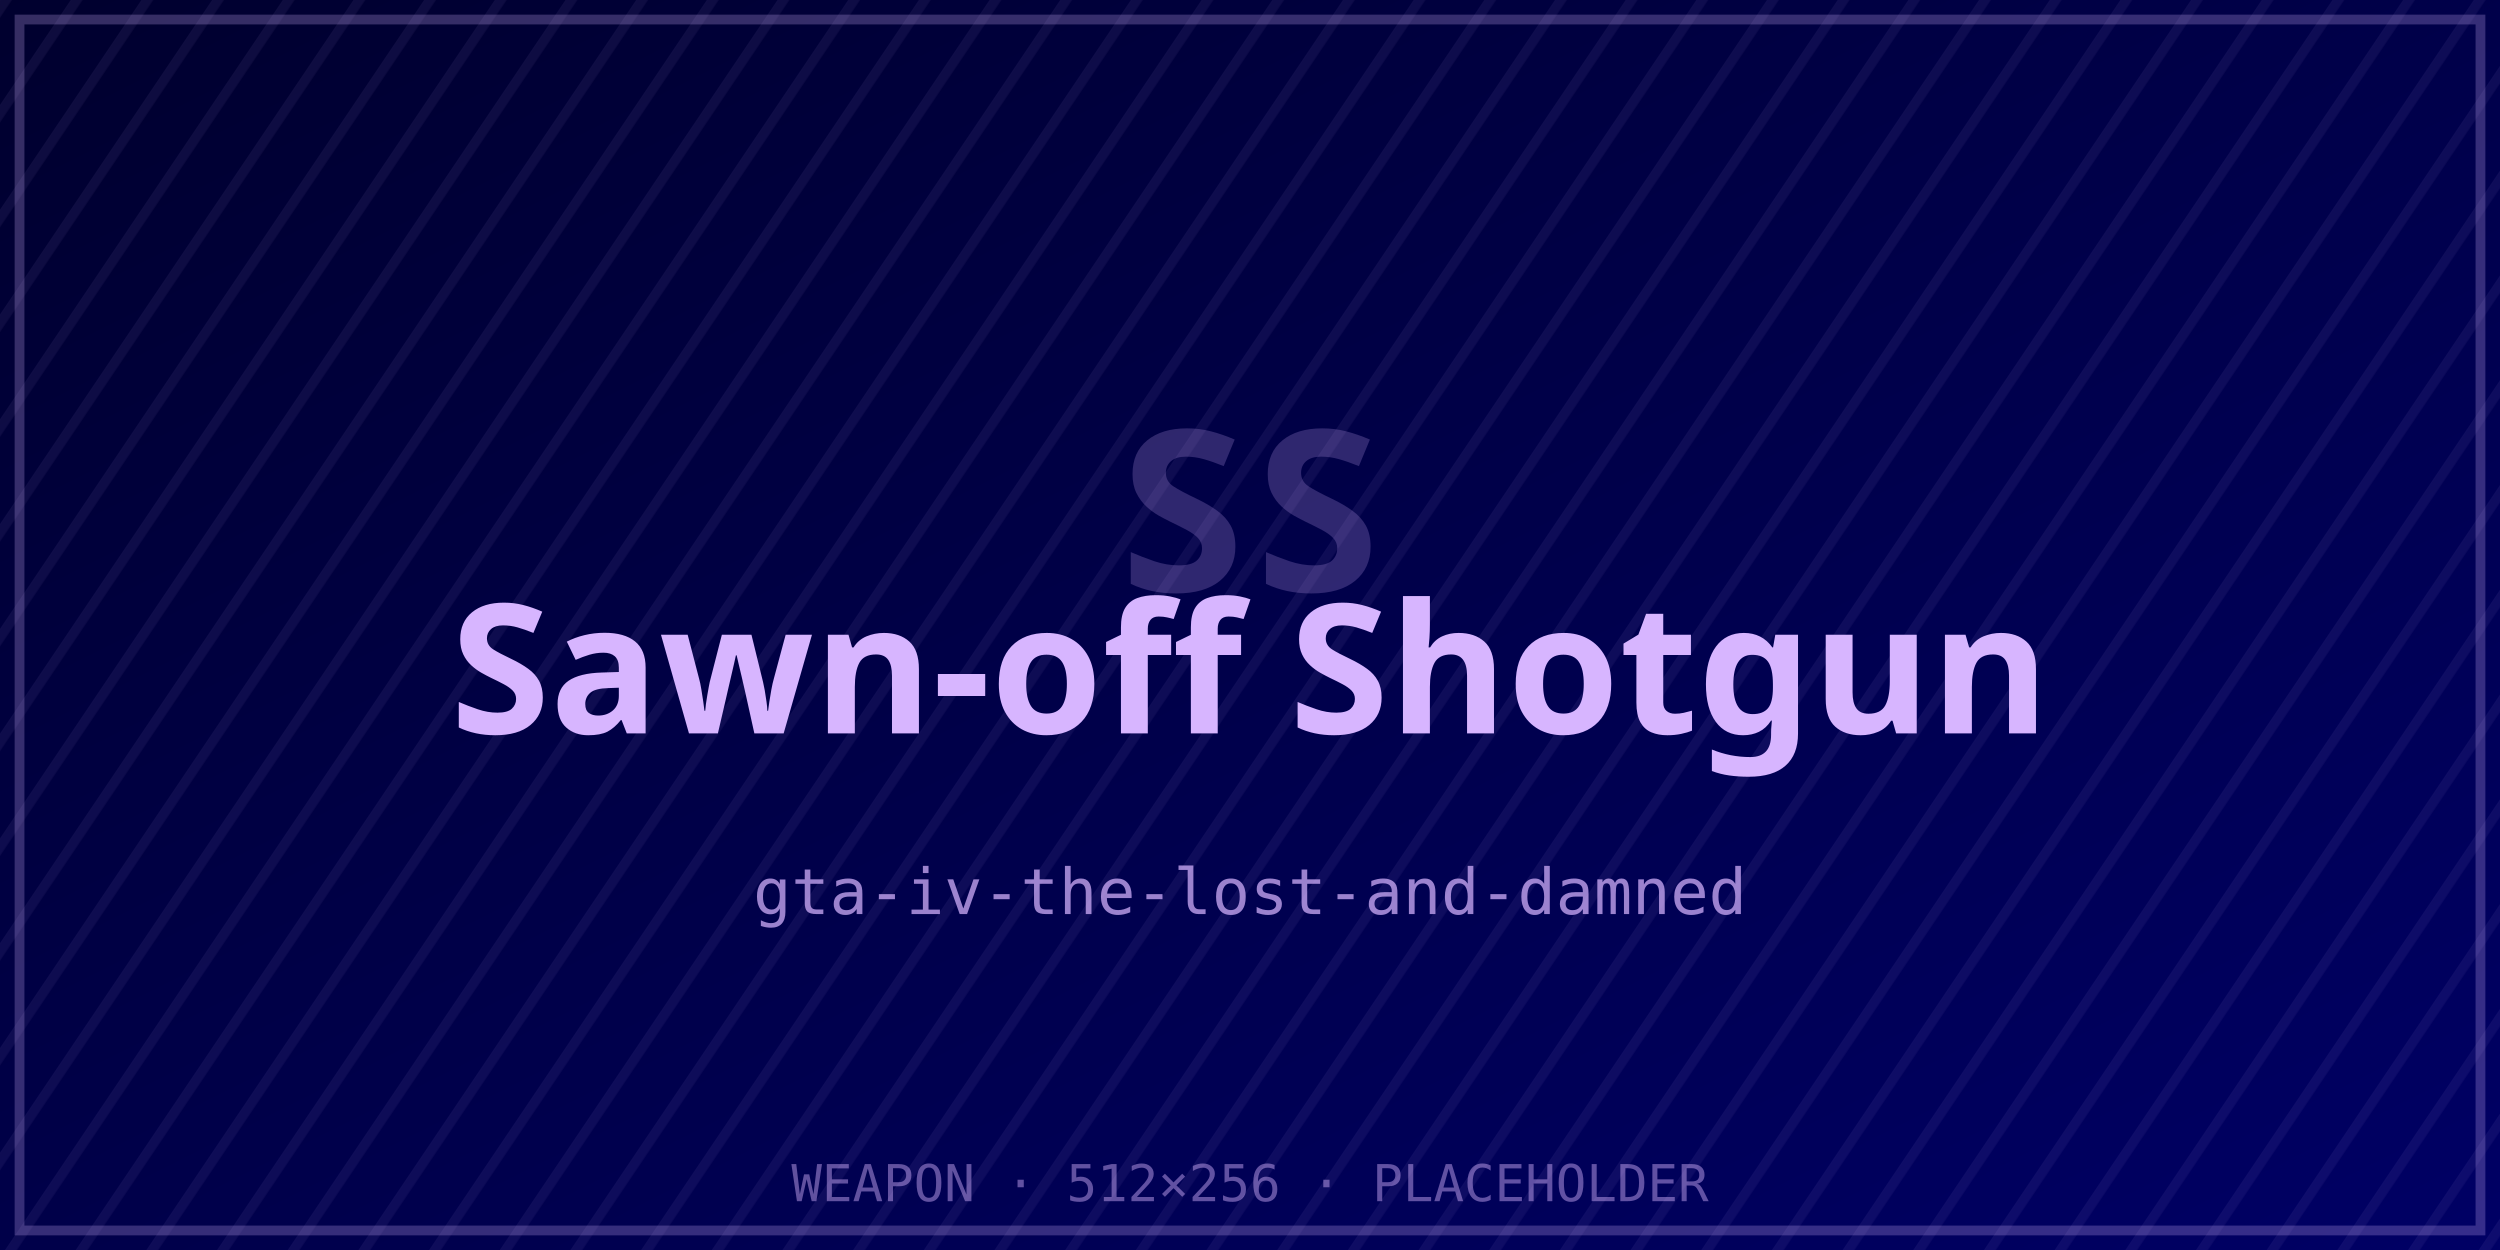
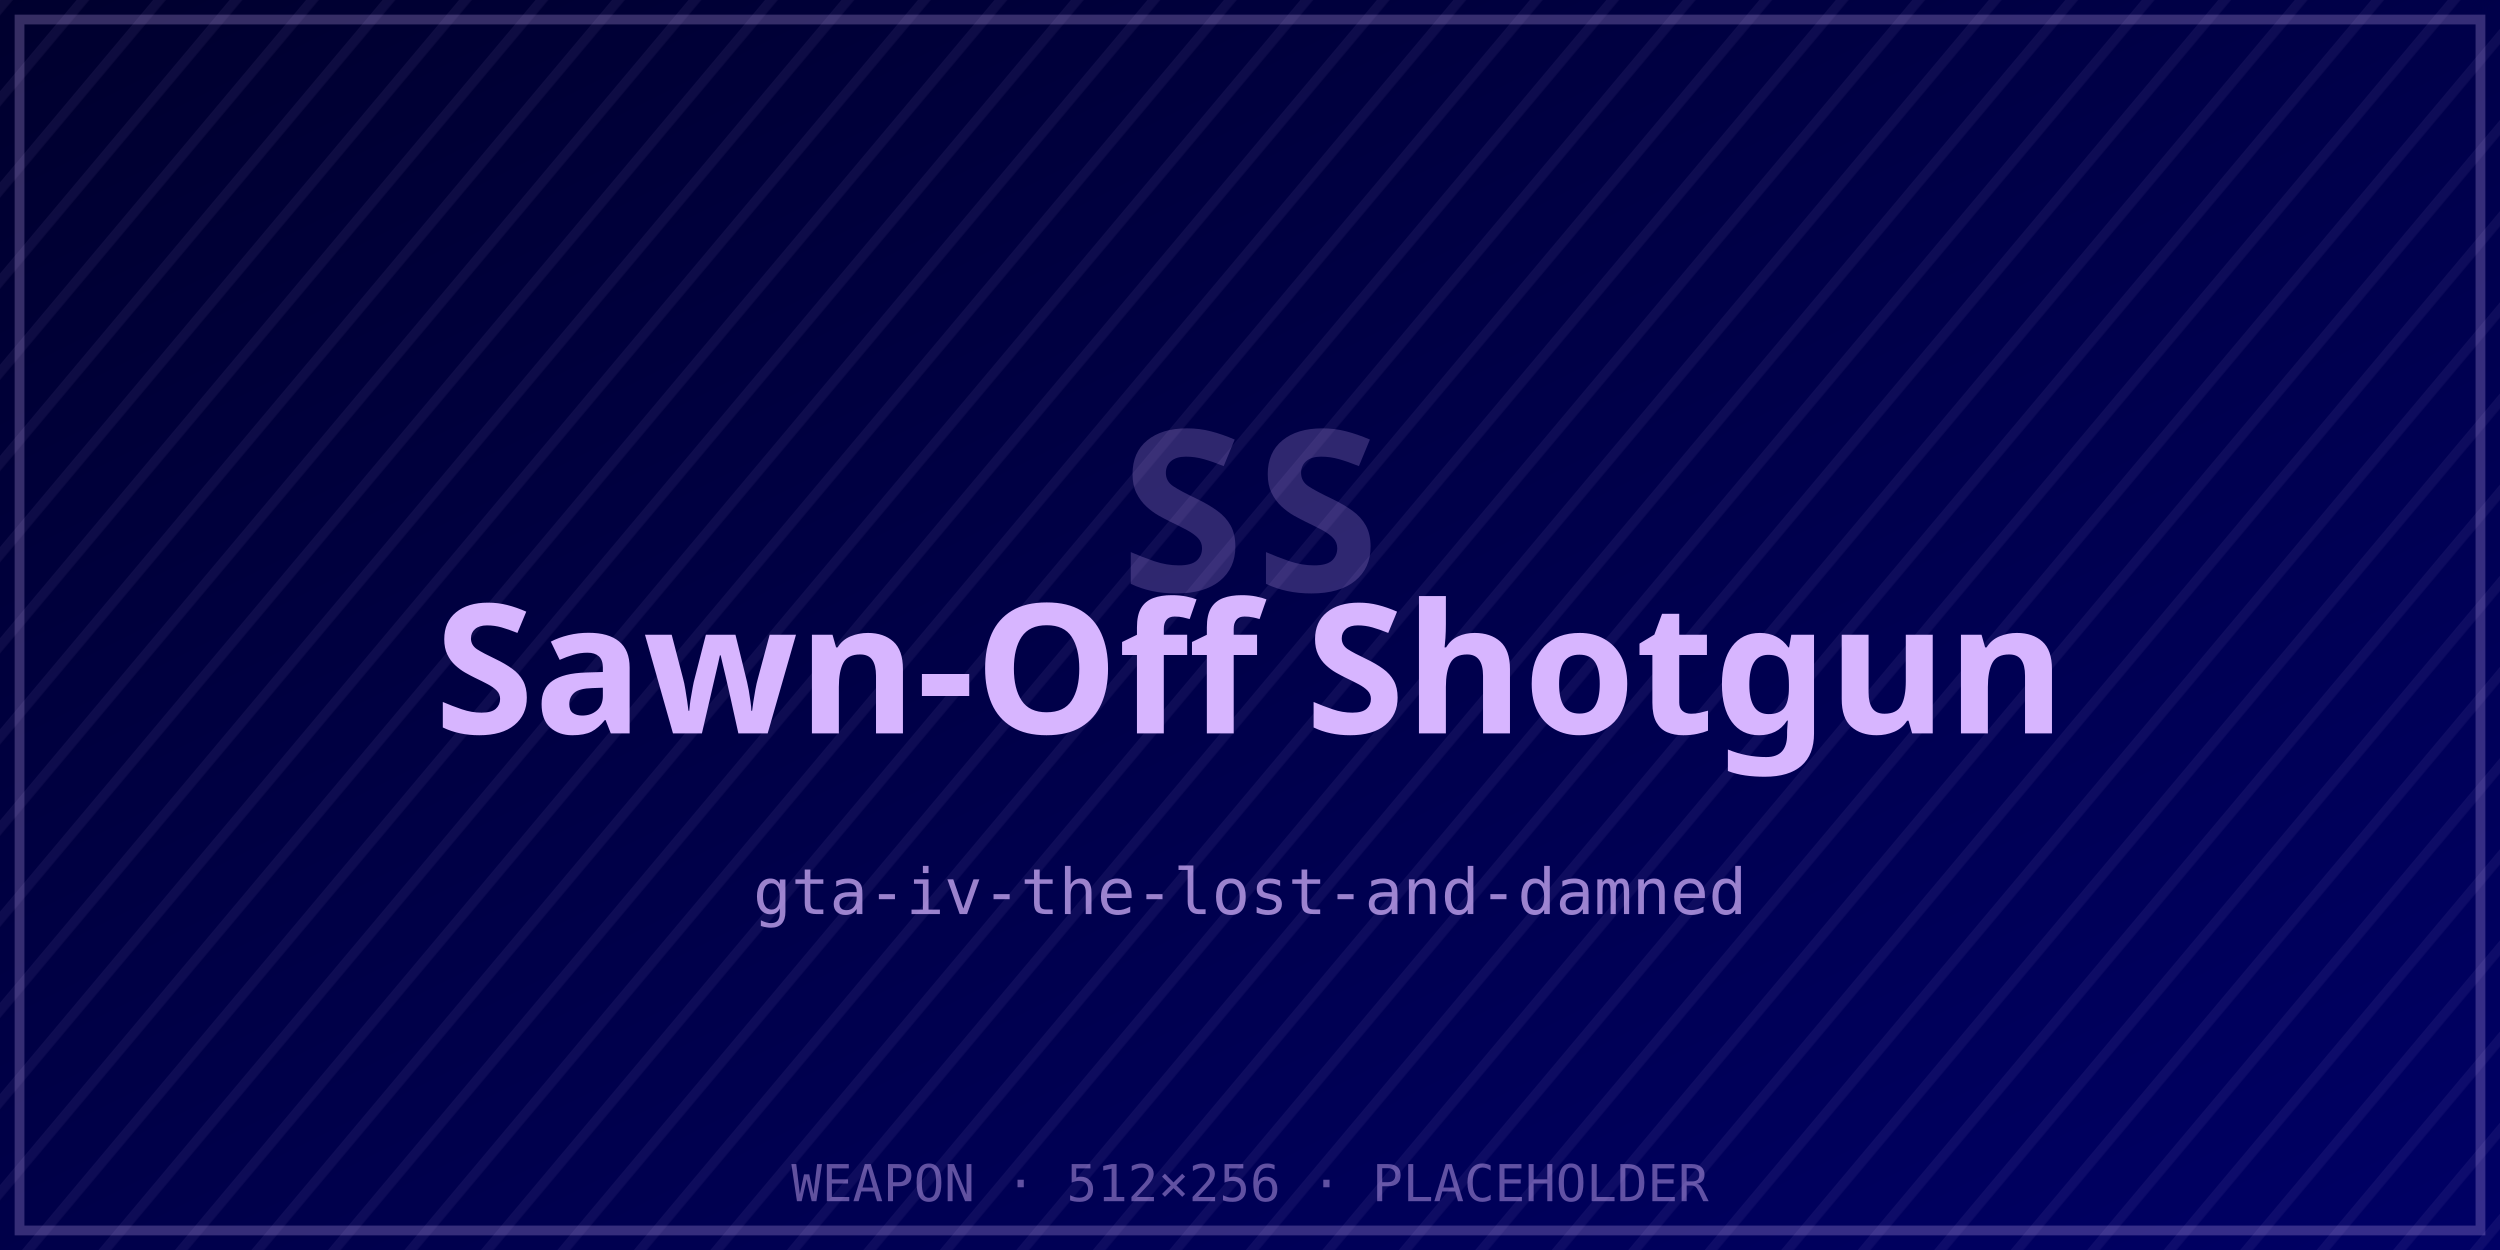
- <svg xmlns="http://www.w3.org/2000/svg" width="512" height="256" viewBox="0 0 512 256" role="img" aria-label="Sawn-off Shotgun — placeholder image">
+ <svg xmlns="http://www.w3.org/2000/svg" width="512" height="256" viewBox="0 0 512 256" role="img" aria-label="Sawn-Off Shotgun — placeholder image">
  <defs>
    <linearGradient id="g" x1="0" y1="0" x2="1" y2="1">
      <stop offset="0" stop-color="#00002e" />
      <stop offset="1" stop-color="#000065" />
    </linearGradient>
-     <pattern id="p" width="12" height="12" patternUnits="userSpaceOnUse" patternTransform="rotate(34)">
+     <pattern id="p" width="12" height="12" patternUnits="userSpaceOnUse" patternTransform="rotate(40)">
      <rect width="2" height="12" fill="#d7b5ff" opacity="0.07" />
    </pattern>
  </defs>
  <rect width="512" height="256" fill="url(#g)" />
  <rect width="512" height="256" fill="url(#p)" />
  <rect x="4" y="4" width="504" height="248" fill="none" stroke="#d7b5ff" stroke-opacity="0.25" stroke-width="2" />
  <text x="256" y="121.088" text-anchor="middle" font-family="ui-sans-serif,system-ui,sans-serif" font-weight="800" font-size="46.08" fill="#d7b5ff" fill-opacity="0.22" letter-spacing="2.304">SS</text>
-   <text x="256" y="150.2" text-anchor="middle" font-family="ui-sans-serif,system-ui,sans-serif" font-weight="700" font-size="37" fill="#d7b5ff">Sawn-off Shotgun</text>
+   <text x="256" y="150.2" text-anchor="middle" font-family="ui-sans-serif,system-ui,sans-serif" font-weight="700" font-size="37" fill="#d7b5ff">Sawn-Off Shotgun</text>
  <text x="256" y="187.2" text-anchor="middle" font-family="ui-monospace,SFMono-Regular,monospace" font-size="13" fill="#d7b5ff" fill-opacity="0.72">gta-iv-the-lost-and-damned</text>
  <text x="256" y="246" text-anchor="middle" font-family="ui-monospace,SFMono-Regular,monospace" font-size="10.4" fill="#d7b5ff" fill-opacity="0.45">WEAPON · 512×256 · PLACEHOLDER</text>
</svg>
